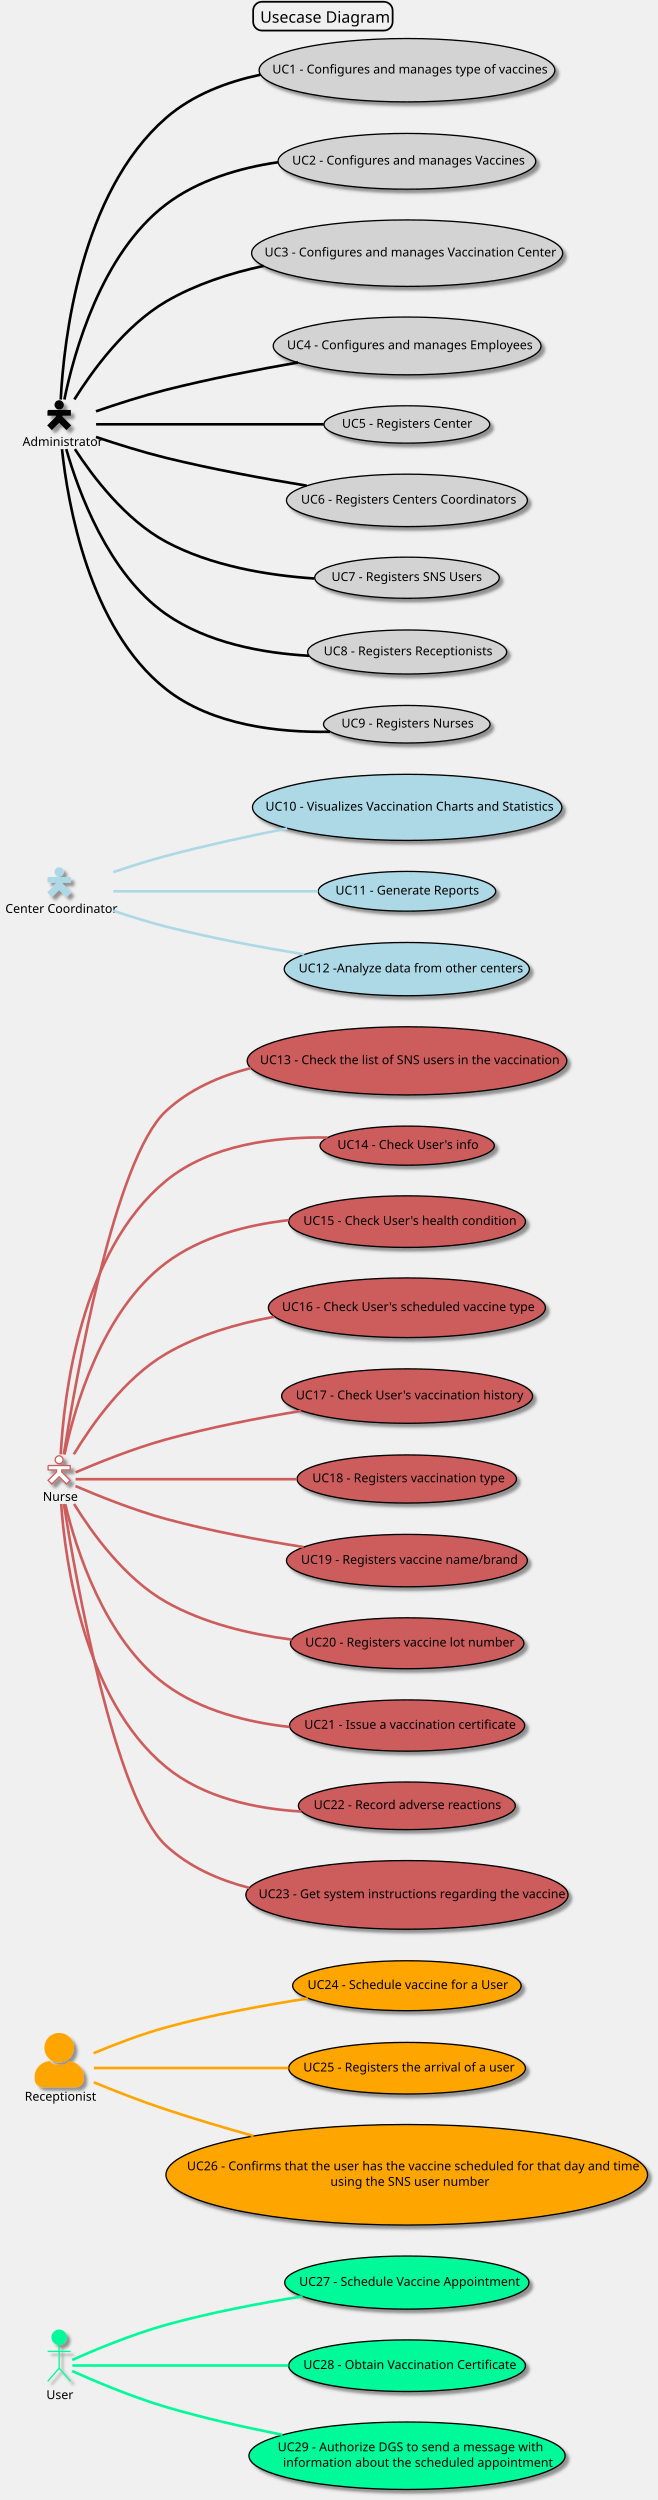
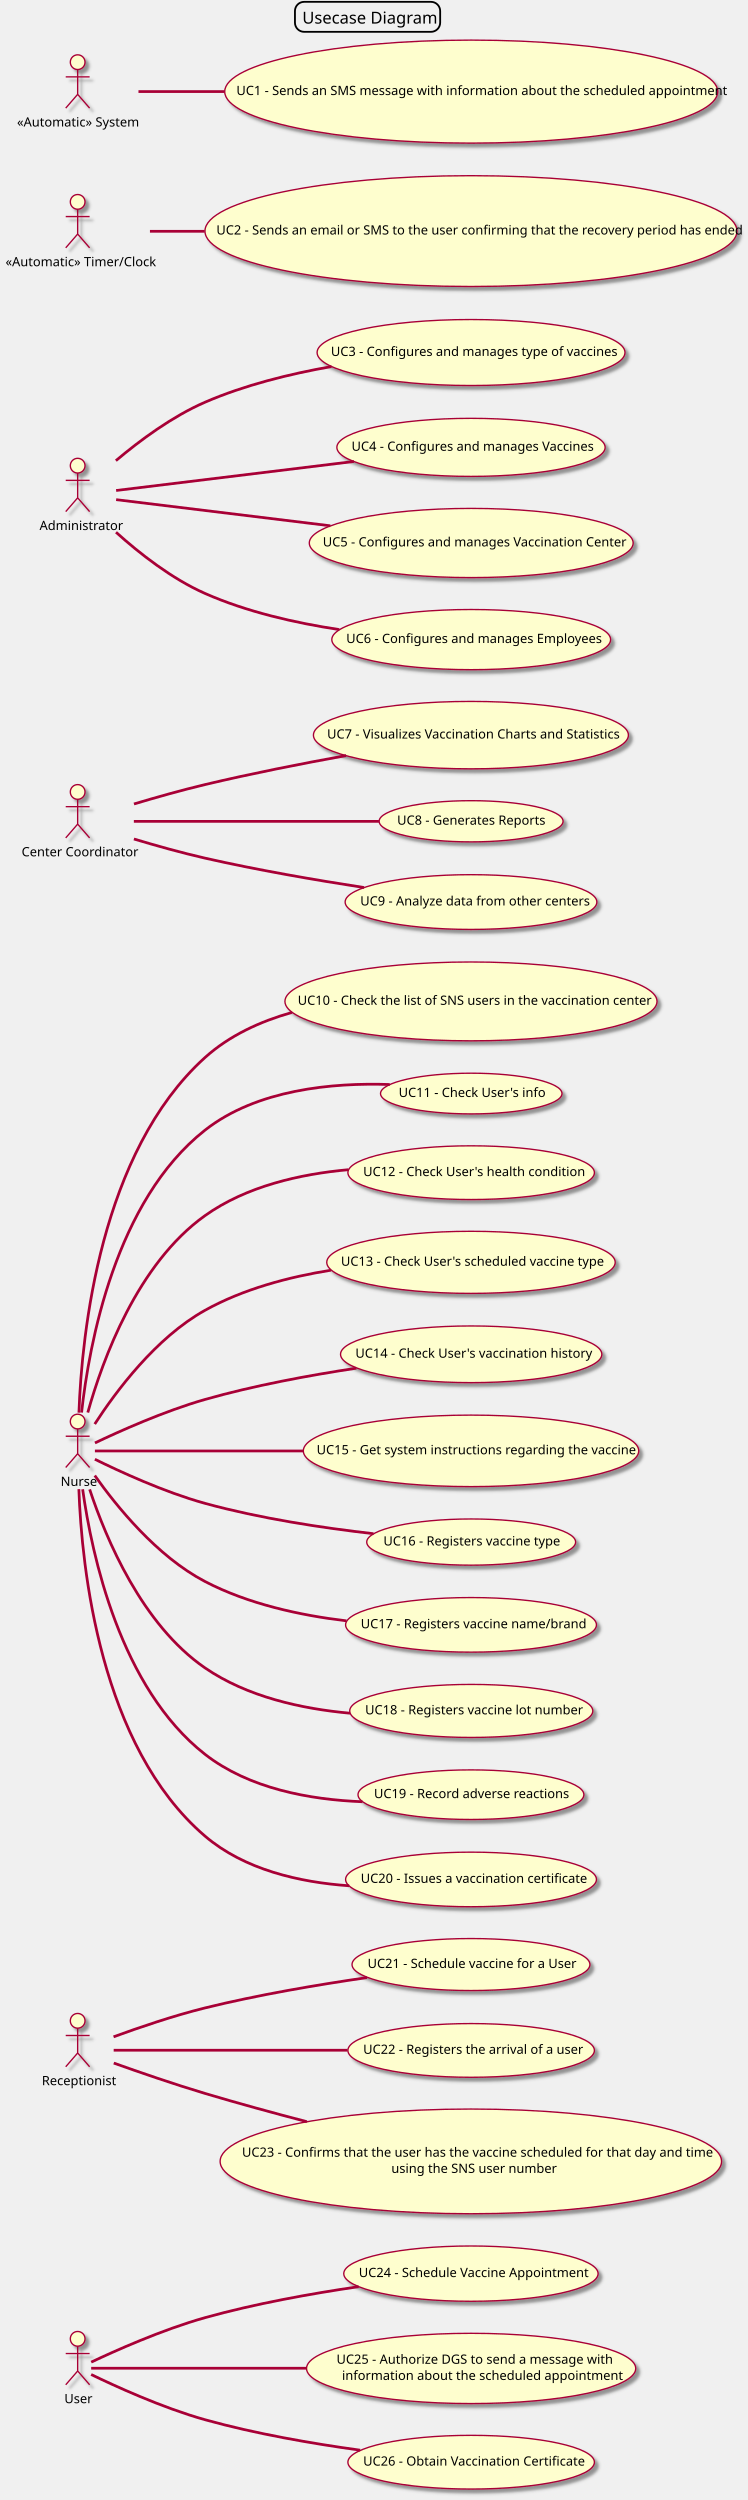
- <svg xmlns="http://www.w3.org/2000/svg" contentScriptType="application/ecmascript" contentStyleType="text/css" height="2832px" preserveAspectRatio="none" style="width:745px;height:2832px;background:#FFFFFF;" version="1.1" viewBox="0 0 745 2832" width="745px" zoomAndPan="magnify">
+ <svg xmlns="http://www.w3.org/2000/svg" contentScriptType="application/ecmascript" contentStyleType="text/css" height="2720px" preserveAspectRatio="none" style="width:813px;height:2720px;background:#FFFFFF;" version="1.1" viewBox="0 0 813 2720" width="813px" zoomAndPan="magnify">
  <defs>
-     <filter height="300%" id="f80rt2xb9q5nq" width="300%" x="-1" y="-1">
+     <filter height="300%" id="f1884ec8xtlhp3" width="300%" x="-1" y="-1">
      <feGaussianBlur result="blurOut" stdDeviation="2.0" />
      <feColorMatrix in="blurOut" result="blurOut2" type="matrix" values="0 0 0 0 0 0 0 0 0 0 0 0 0 0 0 0 0 0 .4 0" />
      <feOffset dx="4.0" dy="4.0" in="blurOut2" result="blurOut3" />
      <feBlend in="SourceGraphic" in2="blurOut3" mode="normal" />
    </filter>
  </defs>
  <g>
-     <rect fill="none" height="32.641" rx="10" ry="10" style="stroke:#000000;stroke-width:2.0;" width="158" x="286.773" y="2" />
-     <text fill="#000000" font-family="sans-serif" font-size="18" lengthAdjust="spacing" textLength="142" x="294.773" y="25.686">Usecase Diagram</text>
-     <ellipse cx="460.859" cy="2585.712" fill="#00FA9A" filter="url(#f80rt2xb9q5nq)" rx="138.359" ry="30.072" style="stroke:#000000;stroke-width:1.5;" />
-     <text fill="#000000" font-family="sans-serif" font-size="14" lengthAdjust="spacing" textLength="244" x="338.859" y="2589.441">UC27 - Schedule Vaccine Appointment</text>
-     <ellipse cx="461.112" cy="2679.863" fill="#00FA9A" filter="url(#f80rt2xb9q5nq)" rx="134.112" ry="29.222" style="stroke:#000000;stroke-width:1.5;" />
-     <text fill="#000000" font-family="sans-serif" font-size="14" lengthAdjust="spacing" textLength="235" x="343.612" y="2683.591">UC28 - Obtain Vaccination Certificate</text>
-     <ellipse cx="461.092" cy="2781.859" fill="#00FA9A" filter="url(#f80rt2xb9q5nq)" rx="179.092" ry="38.218" style="stroke:#000000;stroke-width:1.5;" />
-     <text fill="#000000" font-family="sans-serif" font-size="14" lengthAdjust="spacing" textLength="293" x="314.592" y="2776.783">UC29 - Authorize DGS to send a message with</text>
-     <text fill="#000000" font-family="sans-serif" font-size="14" lengthAdjust="spacing" textLength="285" x="320.592" y="2794.392">information about the scheduled appointment</text>
-     <ellipse cx="67" cy="2647.641" fill="#00FA9A" filter="url(#f80rt2xb9q5nq)" rx="8" ry="8" style="stroke:#00FA9A;stroke-width:1.5;" />
-     <path d="M67,2655.641 L67,2682.641 M54,2663.641 L80,2663.641 M67,2682.641 L54,2697.641 M67,2682.641 L80,2697.641 " fill="none" filter="url(#f80rt2xb9q5nq)" style="stroke:#00FA9A;stroke-width:1.5;" />
-     <text fill="#000000" font-family="sans-serif" font-size="14" lengthAdjust="spacing" textLength="29" x="52.5" y="2717.674">User</text>
-     <ellipse cx="460.913" cy="2249.423" fill="#FFA500" filter="url(#f80rt2xb9q5nq)" rx="129.413" ry="28.283" style="stroke:#000000;stroke-width:1.5;" />
-     <text fill="#000000" font-family="sans-serif" font-size="14" lengthAdjust="spacing" textLength="225" x="348.413" y="2253.152">UC24 - Schedule vaccine for a User</text>
-     <ellipse cx="461.112" cy="2342.863" fill="#FFA500" filter="url(#f80rt2xb9q5nq)" rx="134.112" ry="29.222" style="stroke:#000000;stroke-width:1.5;" />
-     <text fill="#000000" font-family="sans-serif" font-size="14" lengthAdjust="spacing" textLength="235" x="343.612" y="2346.591">UC25 - Registers the arrival of a user</text>
-     <ellipse cx="460.773" cy="2463.595" fill="#FFA500" filter="url(#f80rt2xb9q5nq)" rx="272.773" ry="56.955" style="stroke:#000000;stroke-width:1.5;" />
-     <text fill="#000000" font-family="sans-serif" font-size="14" lengthAdjust="spacing" textLength="494" x="211.773" y="2458.519">UC26 - Confirms that the user has the vaccine scheduled for that day and time</text>
-     <text fill="#000000" font-family="sans-serif" font-size="14" lengthAdjust="spacing" textLength="173" x="374.273" y="2476.128">using the SNS user number</text>
-     <ellipse cx="67" cy="2319.641" fill="#FFA500" filter="url(#f80rt2xb9q5nq)" rx="16" ry="16" style="stroke:#FFA500;stroke-width:1.5;" />
-     <path d="M67,2339.641 C71,2339.641 74,2339.641 78,2335.641 C86,2335.641 94,2343.641 94,2351.641 L94,2355.641 C94,2359.641 90,2363.641 86,2363.641 L48,2363.641 C44,2363.641 40,2359.641 40,2355.641 L40,2351.641 C40,2343.641 48,2335.641 56,2335.641 C60,2339.641 63,2339.641 67,2339.641 " fill="#FFA500" filter="url(#f80rt2xb9q5nq)" style="stroke:#FFA500;stroke-width:1.5;" />
-     <text fill="#000000" font-family="sans-serif" font-size="14" lengthAdjust="spacing" textLength="78" x="28" y="2379.674">Receptionist</text>
-     <ellipse cx="461.029" cy="1201.746" fill="#CD5C5C" filter="url(#f80rt2xb9q5nq)" rx="181.029" ry="38.606" style="stroke:#000000;stroke-width:1.5;" />
-     <text fill="#000000" font-family="sans-serif" font-size="14" lengthAdjust="spacing" textLength="333" x="294.529" y="1205.475">UC13 - Check the list of SNS users in the vaccination</text>
-     <ellipse cx="461.224" cy="1297.785" fill="#CD5C5C" filter="url(#f80rt2xb9q5nq)" rx="98.724" ry="22.145" style="stroke:#000000;stroke-width:1.5;" />
-     <text fill="#000000" font-family="sans-serif" font-size="14" lengthAdjust="spacing" textLength="158" x="382.224" y="1301.514">UC14 - Check User's info</text>
-     <ellipse cx="461.112" cy="1383.863" fill="#CD5C5C" filter="url(#f80rt2xb9q5nq)" rx="134.112" ry="29.222" style="stroke:#000000;stroke-width:1.5;" />
-     <text fill="#000000" font-family="sans-serif" font-size="14" lengthAdjust="spacing" textLength="235" x="343.612" y="1387.591">UC15 - Check User's health condition</text>
-     <ellipse cx="460.93" cy="1481.427" fill="#CD5C5C" filter="url(#f80rt2xb9q5nq)" rx="156.93" ry="33.786" style="stroke:#000000;stroke-width:1.5;" />
-     <text fill="#000000" font-family="sans-serif" font-size="14" lengthAdjust="spacing" textLength="283" x="319.43" y="1485.155">UC16 - Check User's scheduled vaccine type</text>
-     <ellipse cx="461.148" cy="1581.47" fill="#CD5C5C" filter="url(#f80rt2xb9q5nq)" rx="142.148" ry="30.829" style="stroke:#000000;stroke-width:1.5;" />
-     <text fill="#000000" font-family="sans-serif" font-size="14" lengthAdjust="spacing" textLength="252" x="335.148" y="1585.199">UC17 - Check User's vaccination history</text>
-     <ellipse cx="460.773" cy="1675.395" fill="#CD5C5C" filter="url(#f80rt2xb9q5nq)" rx="124.273" ry="27.255" style="stroke:#000000;stroke-width:1.5;" />
-     <text fill="#000000" font-family="sans-serif" font-size="14" lengthAdjust="spacing" textLength="214" x="353.773" y="1679.124">UC18 - Registers vaccination type</text>
-     <ellipse cx="460.969" cy="1767.834" fill="#CD5C5C" filter="url(#f80rt2xb9q5nq)" rx="136.469" ry="29.694" style="stroke:#000000;stroke-width:1.5;" />
-     <text fill="#000000" font-family="sans-serif" font-size="14" lengthAdjust="spacing" textLength="240" x="340.969" y="1771.563">UC19 - Registers vaccine name/brand</text>
-     <ellipse cx="461.23" cy="1861.487" fill="#CD5C5C" filter="url(#f80rt2xb9q5nq)" rx="132.23" ry="28.846" style="stroke:#000000;stroke-width:1.5;" />
-     <text fill="#000000" font-family="sans-serif" font-size="14" lengthAdjust="spacing" textLength="231" x="345.73" y="1865.215">UC20 - Registers vaccine lot number</text>
-     <ellipse cx="461.17" cy="1954.675" fill="#CD5C5C" filter="url(#f80rt2xb9q5nq)" rx="133.17" ry="29.034" style="stroke:#000000;stroke-width:1.5;" />
-     <text fill="#000000" font-family="sans-serif" font-size="14" lengthAdjust="spacing" textLength="233" x="344.67" y="1958.403">UC21 - Issue a vaccination certificate</text>
-     <ellipse cx="460.876" cy="2045.616" fill="#CD5C5C" filter="url(#f80rt2xb9q5nq)" rx="122.876" ry="26.975" style="stroke:#000000;stroke-width:1.5;" />
-     <text fill="#000000" font-family="sans-serif" font-size="14" lengthAdjust="spacing" textLength="211" x="355.376" y="2049.344">UC22 - Record adverse reactions</text>
-     <ellipse cx="460.983" cy="2146.537" fill="#CD5C5C" filter="url(#f80rt2xb9q5nq)" rx="182.483" ry="38.897" style="stroke:#000000;stroke-width:1.5;" />
-     <text fill="#000000" font-family="sans-serif" font-size="14" lengthAdjust="spacing" textLength="336" x="292.983" y="2150.266">UC23 - Get system instructions regarding the vaccine</text>
-     <ellipse cx="67" cy="1653.641" fill="#FFFFFF" filter="url(#f80rt2xb9q5nq)" rx="4.5" ry="4.5" style="stroke:#CD5C5C;stroke-width:1.5;" />
-     <path d="M54.5,1660.141 L54.5,1665.141 L64,1665.141 L64,1667.398 L54.5,1676.898 L58.743,1681.141 L67,1672.883 L75.257,1681.141 L79.5,1676.898 L70,1667.398 L70,1665.141 L79.5,1665.141 L79.5,1660.141 L54.5,1660.141 " fill="#FFFFFF" filter="url(#f80rt2xb9q5nq)" style="stroke:#CD5C5C;stroke-width:1.5;" />
-     <text fill="#000000" font-family="sans-serif" font-size="14" lengthAdjust="spacing" textLength="37" x="48.5" y="1700.174">Nurse</text>
-     <ellipse cx="461.222" cy="914.585" fill="#ADD8E6" filter="url(#f80rt2xb9q5nq)" rx="175.222" ry="37.444" style="stroke:#000000;stroke-width:1.5;" />
-     <text fill="#000000" font-family="sans-serif" font-size="14" lengthAdjust="spacing" textLength="321" x="300.722" y="918.313">UC10 - Visualizes Vaccination Charts and Statistics</text>
-     <ellipse cx="461.004" cy="1009.641" fill="#ADD8E6" filter="url(#f80rt2xb9q5nq)" rx="100.504" ry="22.501" style="stroke:#000000;stroke-width:1.5;" />
-     <text fill="#000000" font-family="sans-serif" font-size="14" lengthAdjust="spacing" textLength="162" x="380.004" y="1013.37">UC11 - Generate Reports</text>
-     <ellipse cx="460.832" cy="1097.807" fill="#ADD8E6" filter="url(#f80rt2xb9q5nq)" rx="138.832" ry="30.166" style="stroke:#000000;stroke-width:1.5;" />
-     <text fill="#000000" font-family="sans-serif" font-size="14" lengthAdjust="spacing" textLength="245" x="338.332" y="1101.535">UC12 -Analyze data from other centers</text>
-     <ellipse cx="67" cy="987.641" fill="#ADD8E6" filter="url(#f80rt2xb9q5nq)" rx="4.5" ry="4.5" style="stroke:#ADD8E6;stroke-width:1.5;" />
-     <path d="M54.5,994.141 L54.5,999.141 L64,999.141 L64,1001.398 L54.5,1010.898 L58.743,1015.141 L67,1006.883 L75.257,1015.141 L79.5,1010.898 L70,1001.398 L70,999.141 L79.5,999.141 L79.5,994.141 L54.5,994.141 " fill="#ADD8E6" filter="url(#f80rt2xb9q5nq)" style="stroke:#ADD8E6;stroke-width:1.5;" />
-     <text fill="#000000" font-family="sans-serif" font-size="14" lengthAdjust="spacing" textLength="122" x="6" y="1034.174">Center Coordinator</text>
-     <ellipse cx="461" cy="79.541" fill="#D3D3D3" filter="url(#f80rt2xb9q5nq)" rx="167.5" ry="35.9" style="stroke:#000000;stroke-width:1.5;" />
-     <text fill="#000000" font-family="sans-serif" font-size="14" lengthAdjust="spacing" textLength="305" x="308.5" y="83.269">UC1 - Configures and manages type of vaccines</text>
-     <ellipse cx="460.948" cy="182.73" fill="#D3D3D3" filter="url(#f80rt2xb9q5nq)" rx="145.948" ry="31.59" style="stroke:#000000;stroke-width:1.5;" />
-     <text fill="#000000" font-family="sans-serif" font-size="14" lengthAdjust="spacing" textLength="260" x="330.948" y="186.459">UC2 - Configures and manages Vaccines</text>
-     <ellipse cx="461.189" cy="286.778" fill="#D3D3D3" filter="url(#f80rt2xb9q5nq)" rx="176.189" ry="37.638" style="stroke:#000000;stroke-width:1.5;" />
-     <text fill="#000000" font-family="sans-serif" font-size="14" lengthAdjust="spacing" textLength="323" x="299.689" y="290.507">UC3 - Configures and manages Vaccination Center</text>
-     <ellipse cx="461.168" cy="391.874" fill="#D3D3D3" filter="url(#f80rt2xb9q5nq)" rx="151.668" ry="32.733" style="stroke:#000000;stroke-width:1.5;" />
-     <text fill="#000000" font-family="sans-serif" font-size="14" lengthAdjust="spacing" textLength="272" x="325.168" y="395.603">UC4 - Configures and manages Employees</text>
-     <ellipse cx="460.875" cy="480.816" fill="#D3D3D3" filter="url(#f80rt2xb9q5nq)" rx="93.875" ry="21.175" style="stroke:#000000;stroke-width:1.5;" />
-     <text fill="#000000" font-family="sans-serif" font-size="14" lengthAdjust="spacing" textLength="147" x="387.375" y="484.544">UC5 - Registers Center</text>
-     <ellipse cx="460.969" cy="566.835" fill="#D3D3D3" filter="url(#f80rt2xb9q5nq)" rx="136.469" ry="29.694" style="stroke:#000000;stroke-width:1.5;" />
-     <text fill="#000000" font-family="sans-serif" font-size="14" lengthAdjust="spacing" textLength="240" x="340.969" y="570.563">UC6 - Registers Centers Coordinators</text>
-     <ellipse cx="461.04" cy="654.449" fill="#D3D3D3" filter="url(#f80rt2xb9q5nq)" rx="104.54" ry="23.308" style="stroke:#000000;stroke-width:1.5;" />
-     <text fill="#000000" font-family="sans-serif" font-size="14" lengthAdjust="spacing" textLength="171" x="375.54" y="658.177">UC7 - Registers SNS Users</text>
-     <ellipse cx="461.219" cy="738.585" fill="#D3D3D3" filter="url(#f80rt2xb9q5nq)" rx="112.719" ry="24.944" style="stroke:#000000;stroke-width:1.5;" />
-     <text fill="#000000" font-family="sans-serif" font-size="14" lengthAdjust="spacing" textLength="189" x="366.719" y="742.313">UC8 - Registers Receptionists</text>
-     <ellipse cx="460.813" cy="820.403" fill="#D3D3D3" filter="url(#f80rt2xb9q5nq)" rx="94.313" ry="21.263" style="stroke:#000000;stroke-width:1.5;" />
-     <text fill="#000000" font-family="sans-serif" font-size="14" lengthAdjust="spacing" textLength="148" x="386.813" y="824.132">UC9 - Registers Nurses</text>
-     <ellipse cx="67" cy="458.641" fill="#000000" filter="url(#f80rt2xb9q5nq)" rx="4.5" ry="4.5" style="stroke:#000000;stroke-width:1.5;" />
-     <path d="M54.5,465.141 L54.5,470.141 L64,470.141 L64,472.398 L54.5,481.898 L58.743,486.141 L67,477.883 L75.257,486.141 L79.5,481.898 L70,472.398 L70,470.141 L79.5,470.141 L79.5,465.141 L54.5,465.141 " fill="#000000" filter="url(#f80rt2xb9q5nq)" style="stroke:#000000;stroke-width:1.5;" />
-     <text fill="#000000" font-family="sans-serif" font-size="14" lengthAdjust="spacing" textLength="83" x="25.5" y="505.174">Administrator</text>
-     <path d="M81.75,2673.371 C103.75,2663.571 148.44,2644.601 188,2633.641 C238.02,2619.781 294.38,2609.051 342.76,2601.301 " fill="none" id="U-UC27" style="stroke:#00FA9A;stroke-width:3.0;" />
-     <path d="M81.95,2679.641 C120.96,2679.641 234.35,2679.641 326.85,2679.641 " fill="none" id="U-UC28" style="stroke:#00FA9A;stroke-width:3.0;" />
-     <path d="M81.77,2685.941 C103.79,2695.821 148.51,2715.011 188,2726.641 C230.4,2739.131 277.35,2749.731 320.14,2758.191 " fill="none" id="U-UC29" style="stroke:#00FA9A;stroke-width:3.0;" />
-     <path d="M106,2325.881 C129.29,2316.171 159.93,2304.371 188,2296.641 C240.09,2282.301 299.06,2271.481 348.75,2263.851 " fill="none" id="R-UC24" style="stroke:#FFA500;stroke-width:3.0;" />
-     <path d="M106.3,2342.641 C157.06,2342.641 249.26,2342.641 326.79,2342.641 " fill="none" id="R-UC25" style="stroke:#FFA500;stroke-width:3.0;" />
-     <path d="M106.26,2358.841 C129.64,2368.441 160.28,2380.471 188,2389.641 C219.83,2400.171 254.1,2410.361 287.22,2419.641 " fill="none" id="R-UC26" style="stroke:#FFA500;stroke-width:3.0;" />
-     <path d="M72.28,1647.441 C85.7,1562.711 129.56,1312.921 188,1258.641 C214.51,1234.011 248.84,1218.921 284.12,1209.901 " fill="none" id="N-UC13" style="stroke:#CD5C5C;stroke-width:3.0;" />
-     <path d="M68.79,1647.531 C72.29,1581.771 90.82,1417.501 188,1337.641 C238.52,1296.131 312.87,1287.591 371.07,1288.621 " fill="none" id="N-UC14" style="stroke:#CD5C5C;stroke-width:3.0;" />
-     <path d="M73.11,1647.591 C84.12,1595.721 115.24,1485.181 188,1430.641 C227.5,1401.041 279.24,1387.641 326.99,1382.211 " fill="none" id="N-UC15" style="stroke:#CD5C5C;stroke-width:3.0;" />
-     <path d="M83.67,1647.421 C103.48,1614.551 140.77,1561.251 188,1533.641 C224.84,1512.111 268.82,1499.251 310.57,1491.651 " fill="none" id="N-UC16" style="stroke:#CD5C5C;stroke-width:3.0;" />
-     <path d="M85.56,1667.911 C108.65,1658.011 150.67,1640.911 188,1630.641 C237.5,1617.021 293.14,1606.231 341.14,1598.271 " fill="none" id="N-UC17" style="stroke:#CD5C5C;stroke-width:3.0;" />
-     <path d="M85.6,1675.641 C129.11,1675.641 244.76,1675.641 336.12,1675.641 " fill="none" id="N-UC18" style="stroke:#CD5C5C;stroke-width:3.0;" />
-     <path d="M85.55,1683.411 C108.63,1693.361 150.64,1710.501 188,1720.641 C238.41,1734.321 295.21,1744.871 343.81,1752.481 " fill="none" id="N-UC19" style="stroke:#CD5C5C;stroke-width:3.0;" />
-     <path d="M83.91,1703.701 C103.83,1736.031 141.11,1788.111 188,1814.641 C230.86,1838.891 283.13,1851.241 330.35,1857.341 " fill="none" id="N-UC20" style="stroke:#CD5C5C;stroke-width:3.0;" />
-     <path d="M73.9,1703.941 C85.92,1753.981 118.21,1857.611 188,1908.641 C228.01,1937.901 280.13,1951.021 328.03,1956.261 " fill="none" id="N-UC21" style="stroke:#CD5C5C;stroke-width:3.0;" />
-     <path d="M69.28,1703.641 C73.83,1767.551 94.45,1924.551 188,2001.641 C230.27,2036.471 289.14,2048.951 341.31,2052.101 " fill="none" id="N-UC22" style="stroke:#CD5C5C;stroke-width:3.0;" />
-     <path d="M72.29,1703.721 C85.74,1788.071 129.69,2036.741 188,2090.641 C214.11,2114.781 247.75,2129.661 282.41,2138.611 " fill="none" id="N-UC23" style="stroke:#CD5C5C;stroke-width:3.0;" />
-     <path d="M128.3,987.941 C147.26,981.551 168.37,974.871 188,969.641 C232.34,957.811 281.34,947.171 325.39,938.481 " fill="none" id="CC-UC10" style="stroke:#ADD8E6;stroke-width:3.0;" />
-     <path d="M128.39,1009.641 C190.14,1009.641 287.1,1009.641 360.26,1009.641 " fill="none" id="CC-UC11" style="stroke:#ADD8E6;stroke-width:3.0;" />
-     <path d="M128.23,1031.641 C147.18,1038.041 168.31,1044.651 188,1049.641 C238.9,1062.541 296.02,1073.191 344.73,1081.151 " fill="none" id="CC-UC12" style="stroke:#ADD8E6;stroke-width:3.0;" />
-     <path d="M68.78,452.621 C72.24,386.211 90.69,218.451 188,133.641 C217.76,107.701 256.36,92.841 295.09,84.621 " fill="none" id="A-UC1" style="stroke:#000000;stroke-width:3.0;" />
-     <path d="M72.91,452.601 C83.67,400.171 114.46,287.541 188,231.641 C224.1,204.201 270.61,190.341 314.93,183.781 " fill="none" id="A-UC2" style="stroke:#000000;stroke-width:3.0;" />
-     <path d="M84.22,452.531 C104.31,420.391 141.63,368.751 188,341.641 C221.38,322.131 260.56,309.441 298.62,301.221 " fill="none" id="A-UC3" style="stroke:#000000;stroke-width:3.0;" />
-     <path d="M108.71,465.921 C131.76,457.971 161.24,448.421 188,441.641 C236.52,429.351 290.63,418.781 337.73,410.571 " fill="none" id="A-UC4" style="stroke:#000000;stroke-width:3.0;" />
-     <path d="M108.84,480.641 C169.44,480.641 284.79,480.641 366.74,480.641 " fill="none" id="A-UC5" style="stroke:#000000;stroke-width:3.0;" />
-     <path d="M108.72,495.011 C131.77,502.771 161.26,512.081 188,518.641 C239.93,531.381 298.22,542.131 347.48,550.211 " fill="none" id="A-UC6" style="stroke:#000000;stroke-width:3.0;" />
-     <path d="M84.84,508.771 C105.12,539.951 142.25,589.051 188,613.641 C239.21,641.171 303.24,651.781 356.3,655.351 " fill="none" id="A-UC7" style="stroke:#000000;stroke-width:3.0;" />
-     <path d="M75.06,508.731 C88.45,555.761 122.27,649.771 188,695.641 C234.75,728.271 296.97,739.831 350.1,742.871 " fill="none" id="A-UC8" style="stroke:#000000;stroke-width:3.0;" />
-     <path d="M70.21,508.801 C76.59,569.281 100.59,711.661 188,780.641 C239.98,821.671 315.52,829.971 373.81,828.971 " fill="none" id="A-UC9" style="stroke:#000000;stroke-width:3.0;" />
+     <rect fill="none" height="32.641" rx="10" ry="10" style="stroke:#000000;stroke-width:2.0;" width="158" x="320.904" y="2" />
+     <text fill="#000000" font-family="sans-serif" font-size="18" lengthAdjust="spacing" textLength="142" x="328.904" y="25.686">Usecase Diagram</text>
+     <ellipse cx="512.359" cy="2473.712" fill="#FEFECE" filter="url(#f1884ec8xtlhp3)" rx="138.359" ry="30.072" style="stroke:#A80036;stroke-width:1.5;" />
+     <text fill="#000000" font-family="sans-serif" font-size="14" lengthAdjust="spacing" textLength="244" x="390.359" y="2477.441">UC24 - Schedule Vaccine Appointment</text>
+     <ellipse cx="512.592" cy="2576.859" fill="#FEFECE" filter="url(#f1884ec8xtlhp3)" rx="179.092" ry="38.218" style="stroke:#A80036;stroke-width:1.5;" />
+     <text fill="#000000" font-family="sans-serif" font-size="14" lengthAdjust="spacing" textLength="293" x="366.092" y="2571.783">UC25 - Authorize DGS to send a message with</text>
+     <text fill="#000000" font-family="sans-serif" font-size="14" lengthAdjust="spacing" textLength="285" x="372.092" y="2589.392">information about the scheduled appointment</text>
+     <ellipse cx="512.612" cy="2678.863" fill="#FEFECE" filter="url(#f1884ec8xtlhp3)" rx="134.112" ry="29.222" style="stroke:#A80036;stroke-width:1.5;" />
+     <text fill="#000000" font-family="sans-serif" font-size="14" lengthAdjust="spacing" textLength="235" x="395.112" y="2682.591">UC26 - Obtain Vaccination Certificate</text>
+     <ellipse cx="84.5" cy="2544.641" fill="#FEFECE" filter="url(#f1884ec8xtlhp3)" rx="8" ry="8" style="stroke:#A80036;stroke-width:1.5;" />
+     <path d="M84.5,2552.641 L84.5,2579.641 M71.5,2560.641 L97.5,2560.641 M84.5,2579.641 L71.5,2594.641 M84.5,2579.641 L97.5,2594.641 " fill="none" filter="url(#f1884ec8xtlhp3)" style="stroke:#A80036;stroke-width:1.5;" />
+     <text fill="#000000" font-family="sans-serif" font-size="14" lengthAdjust="spacing" textLength="29" x="70" y="2614.674">User</text>
+     <ellipse cx="512.413" cy="2137.423" fill="#FEFECE" filter="url(#f1884ec8xtlhp3)" rx="129.413" ry="28.283" style="stroke:#A80036;stroke-width:1.5;" />
+     <text fill="#000000" font-family="sans-serif" font-size="14" lengthAdjust="spacing" textLength="225" x="399.913" y="2141.152">UC21 - Schedule vaccine for a User</text>
+     <ellipse cx="512.612" cy="2230.863" fill="#FEFECE" filter="url(#f1884ec8xtlhp3)" rx="134.112" ry="29.222" style="stroke:#A80036;stroke-width:1.5;" />
+     <text fill="#000000" font-family="sans-serif" font-size="14" lengthAdjust="spacing" textLength="235" x="395.112" y="2234.591">UC22 - Registers the arrival of a user</text>
+     <ellipse cx="512.273" cy="2351.595" fill="#FEFECE" filter="url(#f1884ec8xtlhp3)" rx="272.773" ry="56.955" style="stroke:#A80036;stroke-width:1.5;" />
+     <text fill="#000000" font-family="sans-serif" font-size="14" lengthAdjust="spacing" textLength="494" x="263.273" y="2346.519">UC23 - Confirms that the user has the vaccine scheduled for that day and time</text>
+     <text fill="#000000" font-family="sans-serif" font-size="14" lengthAdjust="spacing" textLength="173" x="425.773" y="2364.128">using the SNS user number</text>
+     <ellipse cx="84.5" cy="2198.641" fill="#FEFECE" filter="url(#f1884ec8xtlhp3)" rx="8" ry="8" style="stroke:#A80036;stroke-width:1.5;" />
+     <path d="M84.5,2206.641 L84.5,2233.641 M71.5,2214.641 L97.5,2214.641 M84.5,2233.641 L71.5,2248.641 M84.5,2233.641 L97.5,2248.641 " fill="none" filter="url(#f1884ec8xtlhp3)" style="stroke:#A80036;stroke-width:1.5;" />
+     <text fill="#000000" font-family="sans-serif" font-size="14" lengthAdjust="spacing" textLength="78" x="45.5" y="2268.674">Receptionist</text>
+     <ellipse cx="512.42" cy="1089.525" fill="#FEFECE" filter="url(#f1884ec8xtlhp3)" rx="202.42" ry="42.884" style="stroke:#A80036;stroke-width:1.5;" />
+     <text fill="#000000" font-family="sans-serif" font-size="14" lengthAdjust="spacing" textLength="377" x="323.92" y="1093.253">UC10 - Check the list of SNS users in the vaccination center</text>
+     <ellipse cx="512.724" cy="1189.785" fill="#FEFECE" filter="url(#f1884ec8xtlhp3)" rx="98.724" ry="22.145" style="stroke:#A80036;stroke-width:1.5;" />
+     <text fill="#000000" font-family="sans-serif" font-size="14" lengthAdjust="spacing" textLength="158" x="433.724" y="1193.514">UC11 - Check User's info</text>
+     <ellipse cx="512.612" cy="1275.863" fill="#FEFECE" filter="url(#f1884ec8xtlhp3)" rx="134.112" ry="29.222" style="stroke:#A80036;stroke-width:1.5;" />
+     <text fill="#000000" font-family="sans-serif" font-size="14" lengthAdjust="spacing" textLength="235" x="395.112" y="1279.591">UC12 - Check User's health condition</text>
+     <ellipse cx="512.43" cy="1373.427" fill="#FEFECE" filter="url(#f1884ec8xtlhp3)" rx="156.93" ry="33.786" style="stroke:#A80036;stroke-width:1.5;" />
+     <text fill="#000000" font-family="sans-serif" font-size="14" lengthAdjust="spacing" textLength="283" x="370.93" y="1377.155">UC13 - Check User's scheduled vaccine type</text>
+     <ellipse cx="512.648" cy="1473.47" fill="#FEFECE" filter="url(#f1884ec8xtlhp3)" rx="142.148" ry="30.829" style="stroke:#A80036;stroke-width:1.5;" />
+     <text fill="#000000" font-family="sans-serif" font-size="14" lengthAdjust="spacing" textLength="252" x="386.648" y="1477.199">UC14 - Check User's vaccination history</text>
+     <ellipse cx="512.483" cy="1578.537" fill="#FEFECE" filter="url(#f1884ec8xtlhp3)" rx="182.483" ry="38.897" style="stroke:#A80036;stroke-width:1.5;" />
+     <text fill="#000000" font-family="sans-serif" font-size="14" lengthAdjust="spacing" textLength="336" x="344.483" y="1582.266">UC15 - Get system instructions regarding the vaccine</text>
+     <ellipse cx="512.636" cy="1677.768" fill="#FEFECE" filter="url(#f1884ec8xtlhp3)" rx="113.636" ry="25.127" style="stroke:#A80036;stroke-width:1.5;" />
+     <text fill="#000000" font-family="sans-serif" font-size="14" lengthAdjust="spacing" textLength="191" x="417.136" y="1681.496">UC16 - Registers vaccine type</text>
+     <ellipse cx="512.469" cy="1767.834" fill="#FEFECE" filter="url(#f1884ec8xtlhp3)" rx="136.469" ry="29.694" style="stroke:#A80036;stroke-width:1.5;" />
+     <text fill="#000000" font-family="sans-serif" font-size="14" lengthAdjust="spacing" textLength="240" x="392.469" y="1771.563">UC17 - Registers vaccine name/brand</text>
+     <ellipse cx="512.73" cy="1861.487" fill="#FEFECE" filter="url(#f1884ec8xtlhp3)" rx="132.23" ry="28.846" style="stroke:#A80036;stroke-width:1.5;" />
+     <text fill="#000000" font-family="sans-serif" font-size="14" lengthAdjust="spacing" textLength="231" x="397.23" y="1865.215">UC18 - Registers vaccine lot number</text>
+     <ellipse cx="512.376" cy="1952.616" fill="#FEFECE" filter="url(#f1884ec8xtlhp3)" rx="122.876" ry="26.975" style="stroke:#A80036;stroke-width:1.5;" />
+     <text fill="#000000" font-family="sans-serif" font-size="14" lengthAdjust="spacing" textLength="211" x="406.876" y="1956.344">UC19 - Record adverse reactions</text>
+     <ellipse cx="512.469" cy="2044.834" fill="#FEFECE" filter="url(#f1884ec8xtlhp3)" rx="136.469" ry="29.694" style="stroke:#A80036;stroke-width:1.5;" />
+     <text fill="#000000" font-family="sans-serif" font-size="14" lengthAdjust="spacing" textLength="240" x="392.469" y="2048.563">UC20 - Issues a vaccination certificate</text>
+     <ellipse cx="84.5" cy="1546.641" fill="#FEFECE" filter="url(#f1884ec8xtlhp3)" rx="8" ry="8" style="stroke:#A80036;stroke-width:1.5;" />
+     <path d="M84.5,1554.641 L84.5,1581.641 M71.5,1562.641 L97.5,1562.641 M84.5,1581.641 L71.5,1596.641 M84.5,1581.641 L97.5,1596.641 " fill="none" filter="url(#f1884ec8xtlhp3)" style="stroke:#A80036;stroke-width:1.5;" />
+     <text fill="#000000" font-family="sans-serif" font-size="14" lengthAdjust="spacing" textLength="37" x="66" y="1616.674">Nurse</text>
+     <ellipse cx="512.358" cy="799.812" fill="#FEFECE" filter="url(#f1884ec8xtlhp3)" rx="171.358" ry="36.672" style="stroke:#A80036;stroke-width:1.5;" />
+     <text fill="#000000" font-family="sans-serif" font-size="14" lengthAdjust="spacing" textLength="313" x="355.858" y="803.541">UC7 - Visualizes Vaccination Charts and Statistics</text>
+     <ellipse cx="512.558" cy="893.552" fill="#FEFECE" filter="url(#f1884ec8xtlhp3)" rx="100.058" ry="22.412" style="stroke:#A80036;stroke-width:1.5;" />
+     <text fill="#000000" font-family="sans-serif" font-size="14" lengthAdjust="spacing" textLength="161" x="432.058" y="897.281">UC8 - Generates Reports</text>
+     <ellipse cx="512.442" cy="981.429" fill="#FEFECE" filter="url(#f1884ec8xtlhp3)" rx="136.941" ry="29.788" style="stroke:#A80036;stroke-width:1.5;" />
+     <text fill="#000000" font-family="sans-serif" font-size="14" lengthAdjust="spacing" textLength="241" x="391.942" y="985.157">UC9 - Analyze data from other centers</text>
+     <ellipse cx="84.5" cy="861.641" fill="#FEFECE" filter="url(#f1884ec8xtlhp3)" rx="8" ry="8" style="stroke:#A80036;stroke-width:1.5;" />
+     <path d="M84.5,869.641 L84.5,896.641 M71.5,877.641 L97.5,877.641 M84.5,896.641 L71.5,911.641 M84.5,896.641 L97.5,911.641 " fill="none" filter="url(#f1884ec8xtlhp3)" style="stroke:#A80036;stroke-width:1.5;" />
+     <text fill="#000000" font-family="sans-serif" font-size="14" lengthAdjust="spacing" textLength="122" x="23.5" y="931.674">Center Coordinator</text>
+     <ellipse cx="512.5" cy="383.541" fill="#FEFECE" filter="url(#f1884ec8xtlhp3)" rx="167.5" ry="35.9" style="stroke:#A80036;stroke-width:1.5;" />
+     <text fill="#000000" font-family="sans-serif" font-size="14" lengthAdjust="spacing" textLength="305" x="360" y="387.269">UC3 - Configures and manages type of vaccines</text>
+     <ellipse cx="512.448" cy="486.73" fill="#FEFECE" filter="url(#f1884ec8xtlhp3)" rx="145.948" ry="31.59" style="stroke:#A80036;stroke-width:1.5;" />
+     <text fill="#000000" font-family="sans-serif" font-size="14" lengthAdjust="spacing" textLength="260" x="382.448" y="490.459">UC4 - Configures and manages Vaccines</text>
+     <ellipse cx="512.689" cy="590.778" fill="#FEFECE" filter="url(#f1884ec8xtlhp3)" rx="176.189" ry="37.638" style="stroke:#A80036;stroke-width:1.5;" />
+     <text fill="#000000" font-family="sans-serif" font-size="14" lengthAdjust="spacing" textLength="323" x="351.189" y="594.507">UC5 - Configures and manages Vaccination Center</text>
+     <ellipse cx="512.668" cy="695.874" fill="#FEFECE" filter="url(#f1884ec8xtlhp3)" rx="151.668" ry="32.733" style="stroke:#A80036;stroke-width:1.5;" />
+     <text fill="#000000" font-family="sans-serif" font-size="14" lengthAdjust="spacing" textLength="272" x="376.668" y="699.603">UC6 - Configures and manages Employees</text>
+     <ellipse cx="84.5" cy="506.641" fill="#FEFECE" filter="url(#f1884ec8xtlhp3)" rx="8" ry="8" style="stroke:#A80036;stroke-width:1.5;" />
+     <path d="M84.5,514.641 L84.5,541.641 M71.5,522.641 L97.5,522.641 M84.5,541.641 L71.5,556.641 M84.5,541.641 L97.5,556.641 " fill="none" filter="url(#f1884ec8xtlhp3)" style="stroke:#A80036;stroke-width:1.5;" />
+     <text fill="#000000" font-family="sans-serif" font-size="14" lengthAdjust="spacing" textLength="83" x="43" y="576.674">Administrator</text>
+     <ellipse cx="512.404" cy="251.421" fill="#FEFECE" filter="url(#f1884ec8xtlhp3)" rx="289.404" ry="60.281" style="stroke:#A80036;stroke-width:1.5;" />
+     <text fill="#000000" font-family="sans-serif" font-size="14" lengthAdjust="spacing" textLength="554" x="235.404" y="255.15">UC2 - Sends an email or SMS to the user confirming that the recovery period has ended</text>
+     <ellipse cx="84.5" cy="219.641" fill="#FEFECE" filter="url(#f1884ec8xtlhp3)" rx="8" ry="8" style="stroke:#A80036;stroke-width:1.5;" />
+     <path d="M84.5,227.641 L84.5,254.641 M71.5,235.641 L97.5,235.641 M84.5,254.641 L71.5,269.641 M84.5,254.641 L97.5,269.641 " fill="none" filter="url(#f1884ec8xtlhp3)" style="stroke:#A80036;stroke-width:1.5;" />
+     <text fill="#000000" font-family="sans-serif" font-size="14" lengthAdjust="spacing" textLength="157" x="6" y="289.674">«Automatic» Timer/Clock</text>
+     <ellipse cx="512.68" cy="99.677" fill="#FEFECE" filter="url(#f1884ec8xtlhp3)" rx="268.18" ry="56.036" style="stroke:#A80036;stroke-width:1.5;" />
+     <text fill="#000000" font-family="sans-serif" font-size="14" lengthAdjust="spacing" textLength="511" x="257.18" y="103.405">UC1 - Sends an SMS message with information about the scheduled appointment</text>
+     <ellipse cx="84.5" cy="67.641" fill="#FEFECE" filter="url(#f1884ec8xtlhp3)" rx="8" ry="8" style="stroke:#A80036;stroke-width:1.5;" />
+     <path d="M84.5,75.641 L84.5,102.641 M71.5,83.641 L97.5,83.641 M84.5,102.641 L71.5,117.641 M84.5,102.641 L97.5,117.641 " fill="none" filter="url(#f1884ec8xtlhp3)" style="stroke:#A80036;stroke-width:1.5;" />
+     <text fill="#000000" font-family="sans-serif" font-size="14" lengthAdjust="spacing" textLength="132" x="18.5" y="137.674">«Automatic»  System</text>
+     <path d="M99.21,2570.001 C123.56,2558.471 176.2,2534.731 223,2521.641 C277.03,2506.531 338.17,2495.521 390.22,2487.891 " fill="none" id="U-UC24" style="stroke:#A80036;stroke-width:3.0;" />
+     <path d="M99.19,2576.641 C135.72,2576.641 239.13,2576.641 333.24,2576.641 " fill="none" id="U-UC25" style="stroke:#A80036;stroke-width:3.0;" />
+     <path d="M99.18,2583.451 C123.5,2595.261 176.08,2619.531 223,2632.641 C277.59,2647.891 339.49,2658.591 391.92,2665.811 " fill="none" id="U-UC26" style="stroke:#A80036;stroke-width:3.0;" />
+     <path d="M123.54,2216.071 C150.87,2206.061 188.79,2193.091 223,2184.641 C280.52,2170.431 345.58,2159.411 399.34,2151.621 " fill="none" id="R-UC21" style="stroke:#A80036;stroke-width:3.0;" />
+     <path d="M123.68,2230.641 C180.45,2230.641 289.91,2230.641 378.1,2230.641 " fill="none" id="R-UC22" style="stroke:#A80036;stroke-width:3.0;" />
+     <path d="M123.77,2244.621 C151.21,2254.421 189.16,2267.531 223,2277.641 C258.67,2288.291 297.1,2298.811 333.91,2308.421 " fill="none" id="R-UC23" style="stroke:#A80036;stroke-width:3.0;" />
+     <path d="M85.87,1537.001 C89.01,1451.071 109,1253.521 223,1150.641 C249.51,1126.721 282.99,1111.301 317.68,1101.531 " fill="none" id="N-UC10" style="stroke:#A80036;stroke-width:3.0;" />
+     <path d="M88.75,1536.861 C96.97,1462.151 125.5,1306.351 223,1229.641 C279.33,1185.321 361.73,1177.821 424.06,1179.951 " fill="none" id="N-UC11" style="stroke:#A80036;stroke-width:3.0;" />
+     <path d="M95.52,1536.841 C111.76,1478.771 149.69,1374.941 223,1322.641 C267.82,1290.661 326.47,1277.351 379.18,1272.621 " fill="none" id="N-UC12" style="stroke:#A80036;stroke-width:3.0;" />
+     <path d="M103.07,1549.381 C125.97,1513.991 169.5,1455.461 223,1425.641 C264.45,1402.531 313.99,1389.361 360.21,1381.951 " fill="none" id="N-UC13" style="stroke:#A80036;stroke-width:3.0;" />
+     <path d="M103.29,1569.921 C129.08,1557.621 178.63,1535.281 223,1522.641 C276.14,1507.501 336.19,1496.391 387.69,1488.601 " fill="none" id="N-UC14" style="stroke:#A80036;stroke-width:3.0;" />
+     <path d="M103.26,1578.641 C142.43,1578.641 239.9,1578.641 329.78,1578.641 " fill="none" id="N-UC15" style="stroke:#A80036;stroke-width:3.0;" />
+     <path d="M103.23,1587.671 C128.95,1600.381 178.4,1623.361 223,1635.641 C282.66,1652.071 351.13,1662.391 406.39,1668.681 " fill="none" id="N-UC16" style="stroke:#A80036;stroke-width:3.0;" />
+     <path d="M103.1,1605.361 C126.34,1638.281 170.53,1693.231 223,1720.641 C269.89,1745.141 326.43,1757.481 376.99,1763.501 " fill="none" id="N-UC17" style="stroke:#A80036;stroke-width:3.0;" />
+     <path d="M97.55,1620.451 C115.48,1674.601 154.62,1767.621 223,1814.641 C268.68,1846.051 327.92,1859.211 380.82,1863.981 " fill="none" id="N-UC18" style="stroke:#A80036;stroke-width:3.0;" />
+     <path d="M89.92,1620.341 C99.85,1691.711 130.84,1836.571 223,1908.641 C270.89,1946.091 337.28,1958.101 394.29,1960.291 " fill="none" id="N-UC19" style="stroke:#A80036;stroke-width:3.0;" />
+     <path d="M85.8,1620.171 C88.85,1705.321 108.68,1899.851 223,1997.641 C265.81,2034.251 325.73,2047.951 379.88,2051.731 " fill="none" id="N-UC20" style="stroke:#A80036;stroke-width:3.0;" />
+     <path d="M145.74,874.731 C169.65,867.591 197.49,859.721 223,853.641 C272.81,841.761 327.98,830.891 376.62,822.061 " fill="none" id="CC-UC7" style="stroke:#A80036;stroke-width:3.0;" />
+     <path d="M145.63,893.641 C214.9,893.641 329.74,893.641 412.3,893.641 " fill="none" id="CC-UC8" style="stroke:#A80036;stroke-width:3.0;" />
+     <path d="M145.68,912.821 C169.58,920.001 197.43,927.811 223,933.641 C279.56,946.521 343.1,957.471 396.12,965.641 " fill="none" id="CC-UC9" style="stroke:#A80036;stroke-width:3.0;" />
+     <path d="M126.08,501.211 C151.96,479.371 187.27,453.141 223,437.641 C265.89,419.031 315.1,406.831 360.58,398.831 " fill="none" id="A-UC3" style="stroke:#A80036;stroke-width:3.0;" />
+     <path d="M126.35,533.651 C185.39,526.451 297.13,512.811 385.11,502.071 " fill="none" id="A-UC4" style="stroke:#A80036;stroke-width:3.0;" />
+     <path d="M126.35,543.631 C179.76,550.151 276.32,561.931 359.39,572.071 " fill="none" id="A-UC5" style="stroke:#A80036;stroke-width:3.0;" />
+     <path d="M126.21,579.061 C151.87,602.181 186.9,629.671 223,645.641 C268.44,665.741 321.25,677.781 369.16,684.991 " fill="none" id="A-UC6" style="stroke:#A80036;stroke-width:3.0;" />
+     <path d="M163.14,251.641 C181.14,251.641 201.34,251.641 222.71,251.641 " fill="none" id="TC-UC2" style="stroke:#A80036;stroke-width:3.0;" />
+     <path d="M150.66,99.641 C177.12,99.641 209.58,99.641 244.08,99.641 " fill="none" id="S-UC1" style="stroke:#A80036;stroke-width:3.0;" />
  </g>
</svg>
